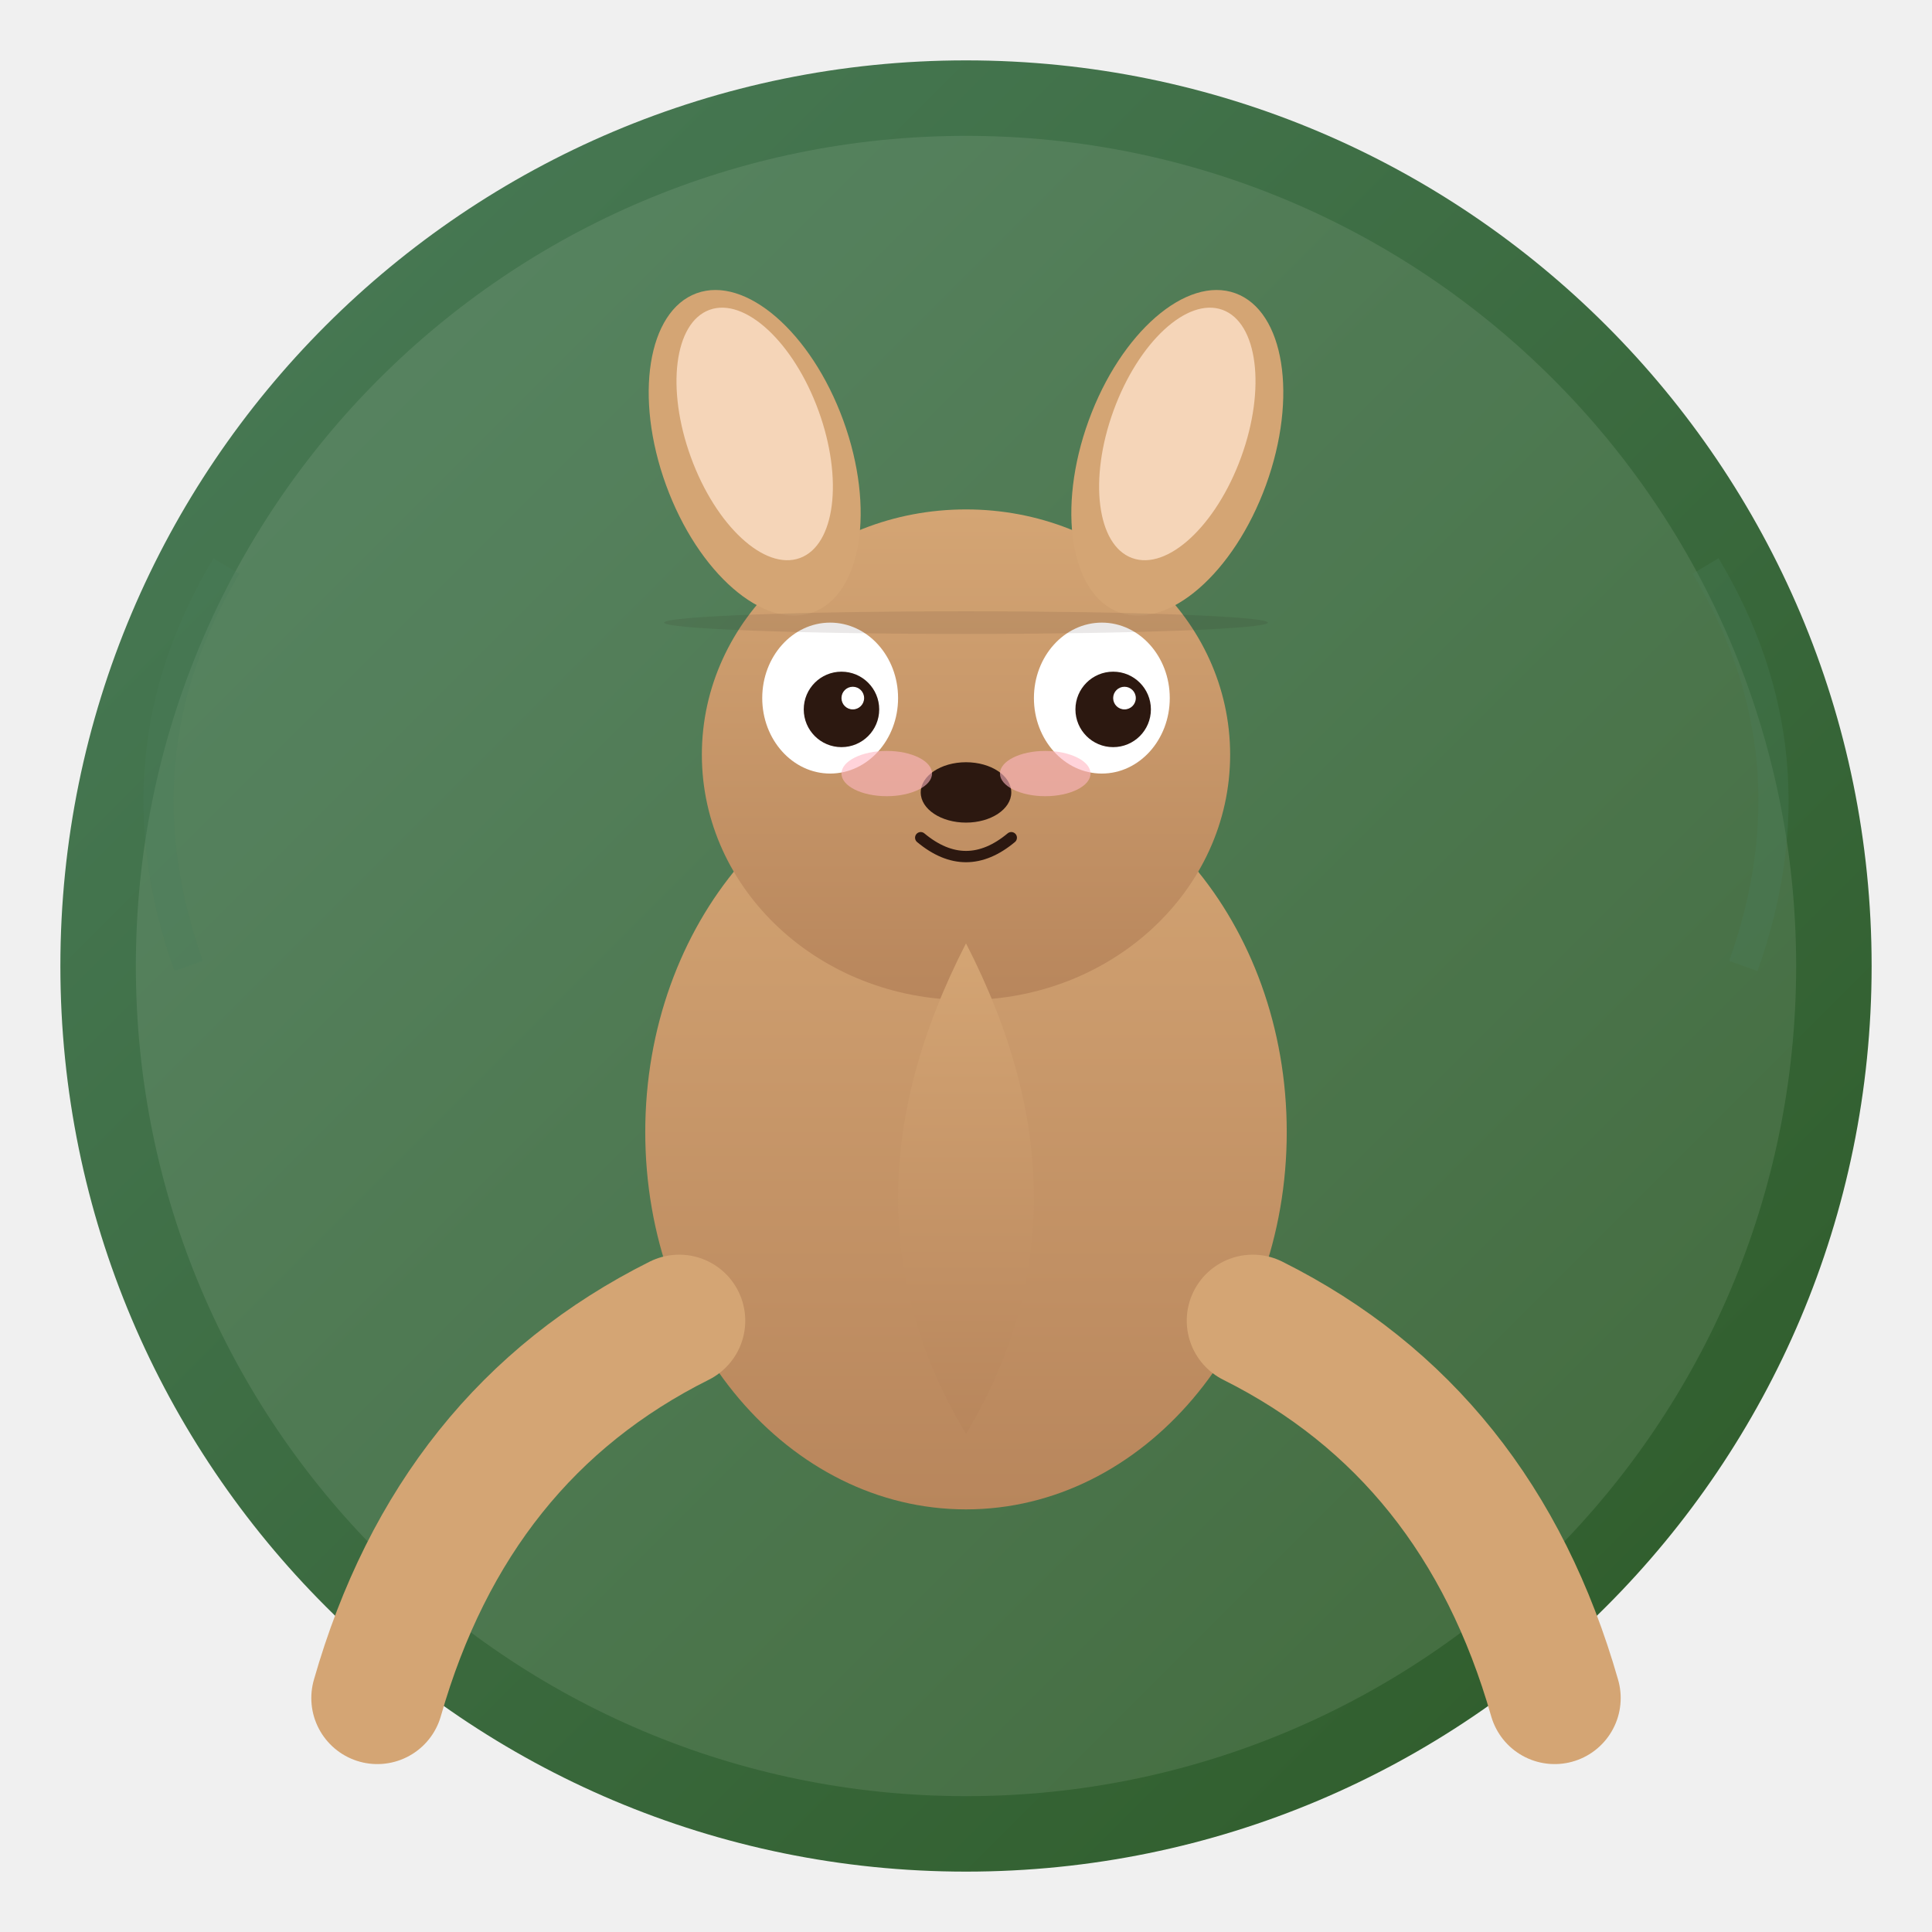
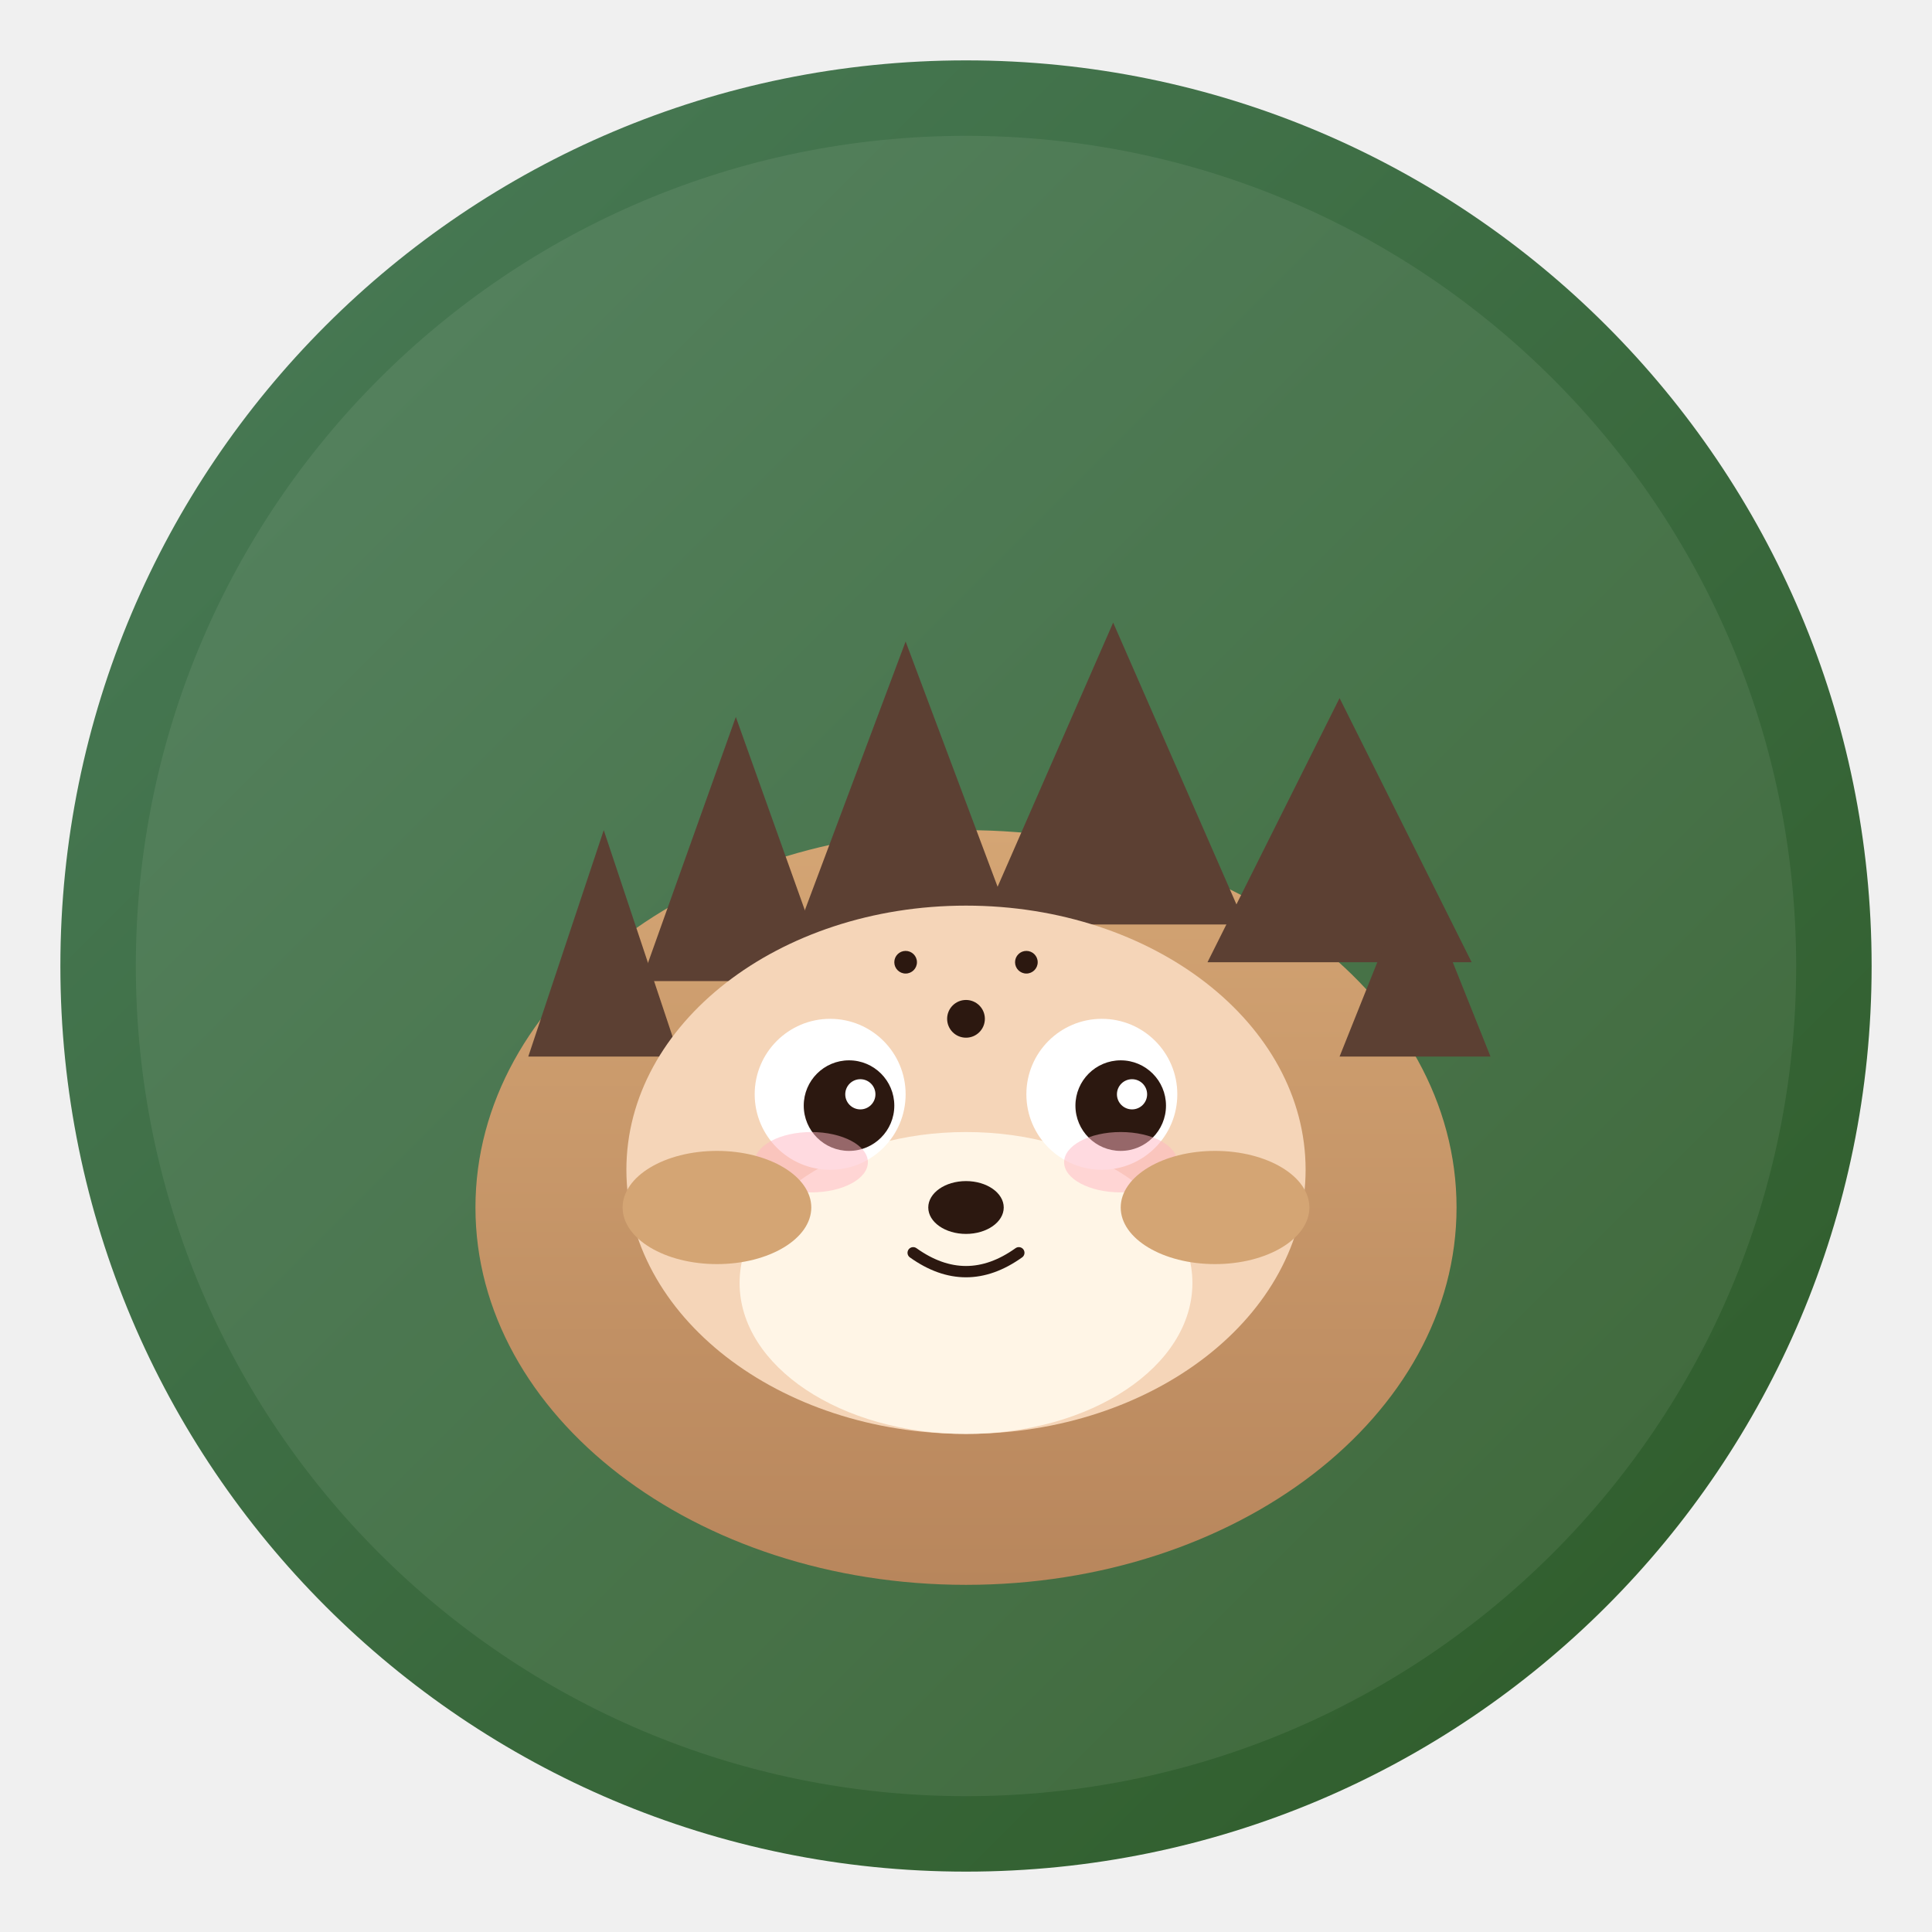
<svg xmlns="http://www.w3.org/2000/svg" viewBox="0 0 512 512">
  <defs>
    <linearGradient id="bgGrad" x1="0%" y1="0%" x2="100%" y2="100%">
      <stop offset="0%" style="stop-color:#4a7c59" />
      <stop offset="100%" style="stop-color:#2d5a27" />
    </linearGradient>
-     <linearGradient id="furGrad" x1="0%" y1="0%" x2="0%" y2="100%">
+     <linearGradient id="bodyGrad" x1="0%" y1="0%" x2="0%" y2="100%">
      <stop offset="0%" style="stop-color:#d4a574" />
      <stop offset="100%" style="stop-color:#b8865c" />
    </linearGradient>
  </defs>
  <circle cx="256" cy="256" r="240" fill="url(#bgGrad)" />
-   <circle cx="256" cy="256" r="220" fill="#f7f3e9" opacity="0.1" />
-   <ellipse cx="256" cy="300" rx="85" ry="100" fill="url(#furGrad)" />
-   <ellipse cx="256" cy="200" rx="70" ry="65" fill="url(#furGrad)" />
-   <ellipse cx="200" cy="120" rx="25" ry="45" fill="#d4a574" transform="rotate(-20 200 120)" />
-   <ellipse cx="312" cy="120" rx="25" ry="45" fill="#d4a574" transform="rotate(20 312 120)" />
-   <ellipse cx="200" cy="115" rx="18" ry="35" fill="#f5d5b8" transform="rotate(-20 200 115)" />
-   <ellipse cx="312" cy="115" rx="18" ry="35" fill="#f5d5b8" transform="rotate(20 312 115)" />
-   <ellipse cx="220" cy="185" rx="18" ry="20" fill="#fff" />
-   <ellipse cx="292" cy="185" rx="18" ry="20" fill="#fff" />
-   <circle cx="223" cy="188" r="10" fill="#2c1810" />
-   <circle cx="295" cy="188" r="10" fill="#2c1810" />
-   <circle cx="226" cy="185" r="3" fill="#fff" />
-   <circle cx="298" cy="185" r="3" fill="#fff" />
-   <ellipse cx="256" cy="210" rx="12" ry="8" fill="#2c1810" />
-   <path d="M244 222 Q256 232 268 222" stroke="#2c1810" stroke-width="3" fill="none" stroke-linecap="round" />
-   <ellipse cx="235" cy="205" rx="12" ry="6" fill="#ffb6c1" opacity="0.6" />
-   <ellipse cx="277" cy="205" rx="12" ry="6" fill="#ffb6c1" opacity="0.6" />
-   <path d="M256 250 Q220 320 256 380 Q292 320 256 250" fill="url(#furGrad)" />
-   <path d="M180 350 Q120 380 100 450" stroke="#d4a574" stroke-width="35" fill="none" stroke-linecap="round" />
-   <path d="M332 350 Q392 380 412 450" stroke="#d4a574" stroke-width="35" fill="none" stroke-linecap="round" />
-   <circle cx="256" cy="165" rx="4" ry="3" fill="#2c1810" />
-   <ellipse cx="256" cy="165" rx="80" ry="3" fill="#2c1810" opacity="0.1" />
-   <path d="M50 256 Q30 200 60 150" stroke="#4a7c59" stroke-width="8" fill="none" opacity="0.3" />
-   <path d="M462 256 Q482 200 452 150" stroke="#4a7c59" stroke-width="8" fill="none" opacity="0.3" />
+   <circle cx="256" cy="256" r="220" fill="#f7f3e9" opacity="0.08" />
+   <ellipse cx="256" cy="320" rx="130" ry="100" fill="url(#bodyGrad)" />
+   <g fill="#5c4033">
+     <polygon points="140,280 160,220 180,280" />
+     <polygon points="170,260 195,190 220,260" />
+     <polygon points="210,250 240,170 270,250" />
+     <polygon points="260,245 295,165 330,245" />
+     <polygon points="320,255 355,185 390,255" />
+     <polygon points="355,280 375,230 395,280" />
+   </g>
+   <ellipse cx="256" cy="310" rx="90" ry="70" fill="#f5d5b8" />
+   <ellipse cx="256" cy="340" rx="60" ry="40" fill="#fff5e6" />
+   <circle cx="220" cy="290" r="20" fill="#fff" />
+   <circle cx="292" cy="290" r="20" fill="#fff" />
+   <circle cx="225" cy="293" r="12" fill="#2c1810" />
+   <circle cx="297" cy="293" r="12" fill="#2c1810" />
+   <circle cx="228" cy="290" r="4" fill="#fff" />
+   <circle cx="300" cy="290" r="4" fill="#fff" />
+   <ellipse cx="256" cy="320" rx="10" ry="7" fill="#2c1810" />
+   <path d="M242 332 Q256 342 270 332" stroke="#2c1810" stroke-width="3" fill="none" stroke-linecap="round" />
+   <ellipse cx="215" cy="308" rx="15" ry="8" fill="#ffb6c1" opacity="0.5" />
+   <ellipse cx="297" cy="308" rx="15" ry="8" fill="#ffb6c1" opacity="0.5" />
+   <circle cx="256" cy="270" r="5" fill="#2c1810" />
+   <circle cx="240" cy="255" r="3" fill="#2c1810" />
+   <circle cx="272" cy="255" r="3" fill="#2c1810" />
+   <ellipse cx="190" cy="320" rx="25" ry="15" fill="#d4a574" />
+   <ellipse cx="322" cy="320" rx="25" ry="15" fill="#d4a574" />
</svg>
